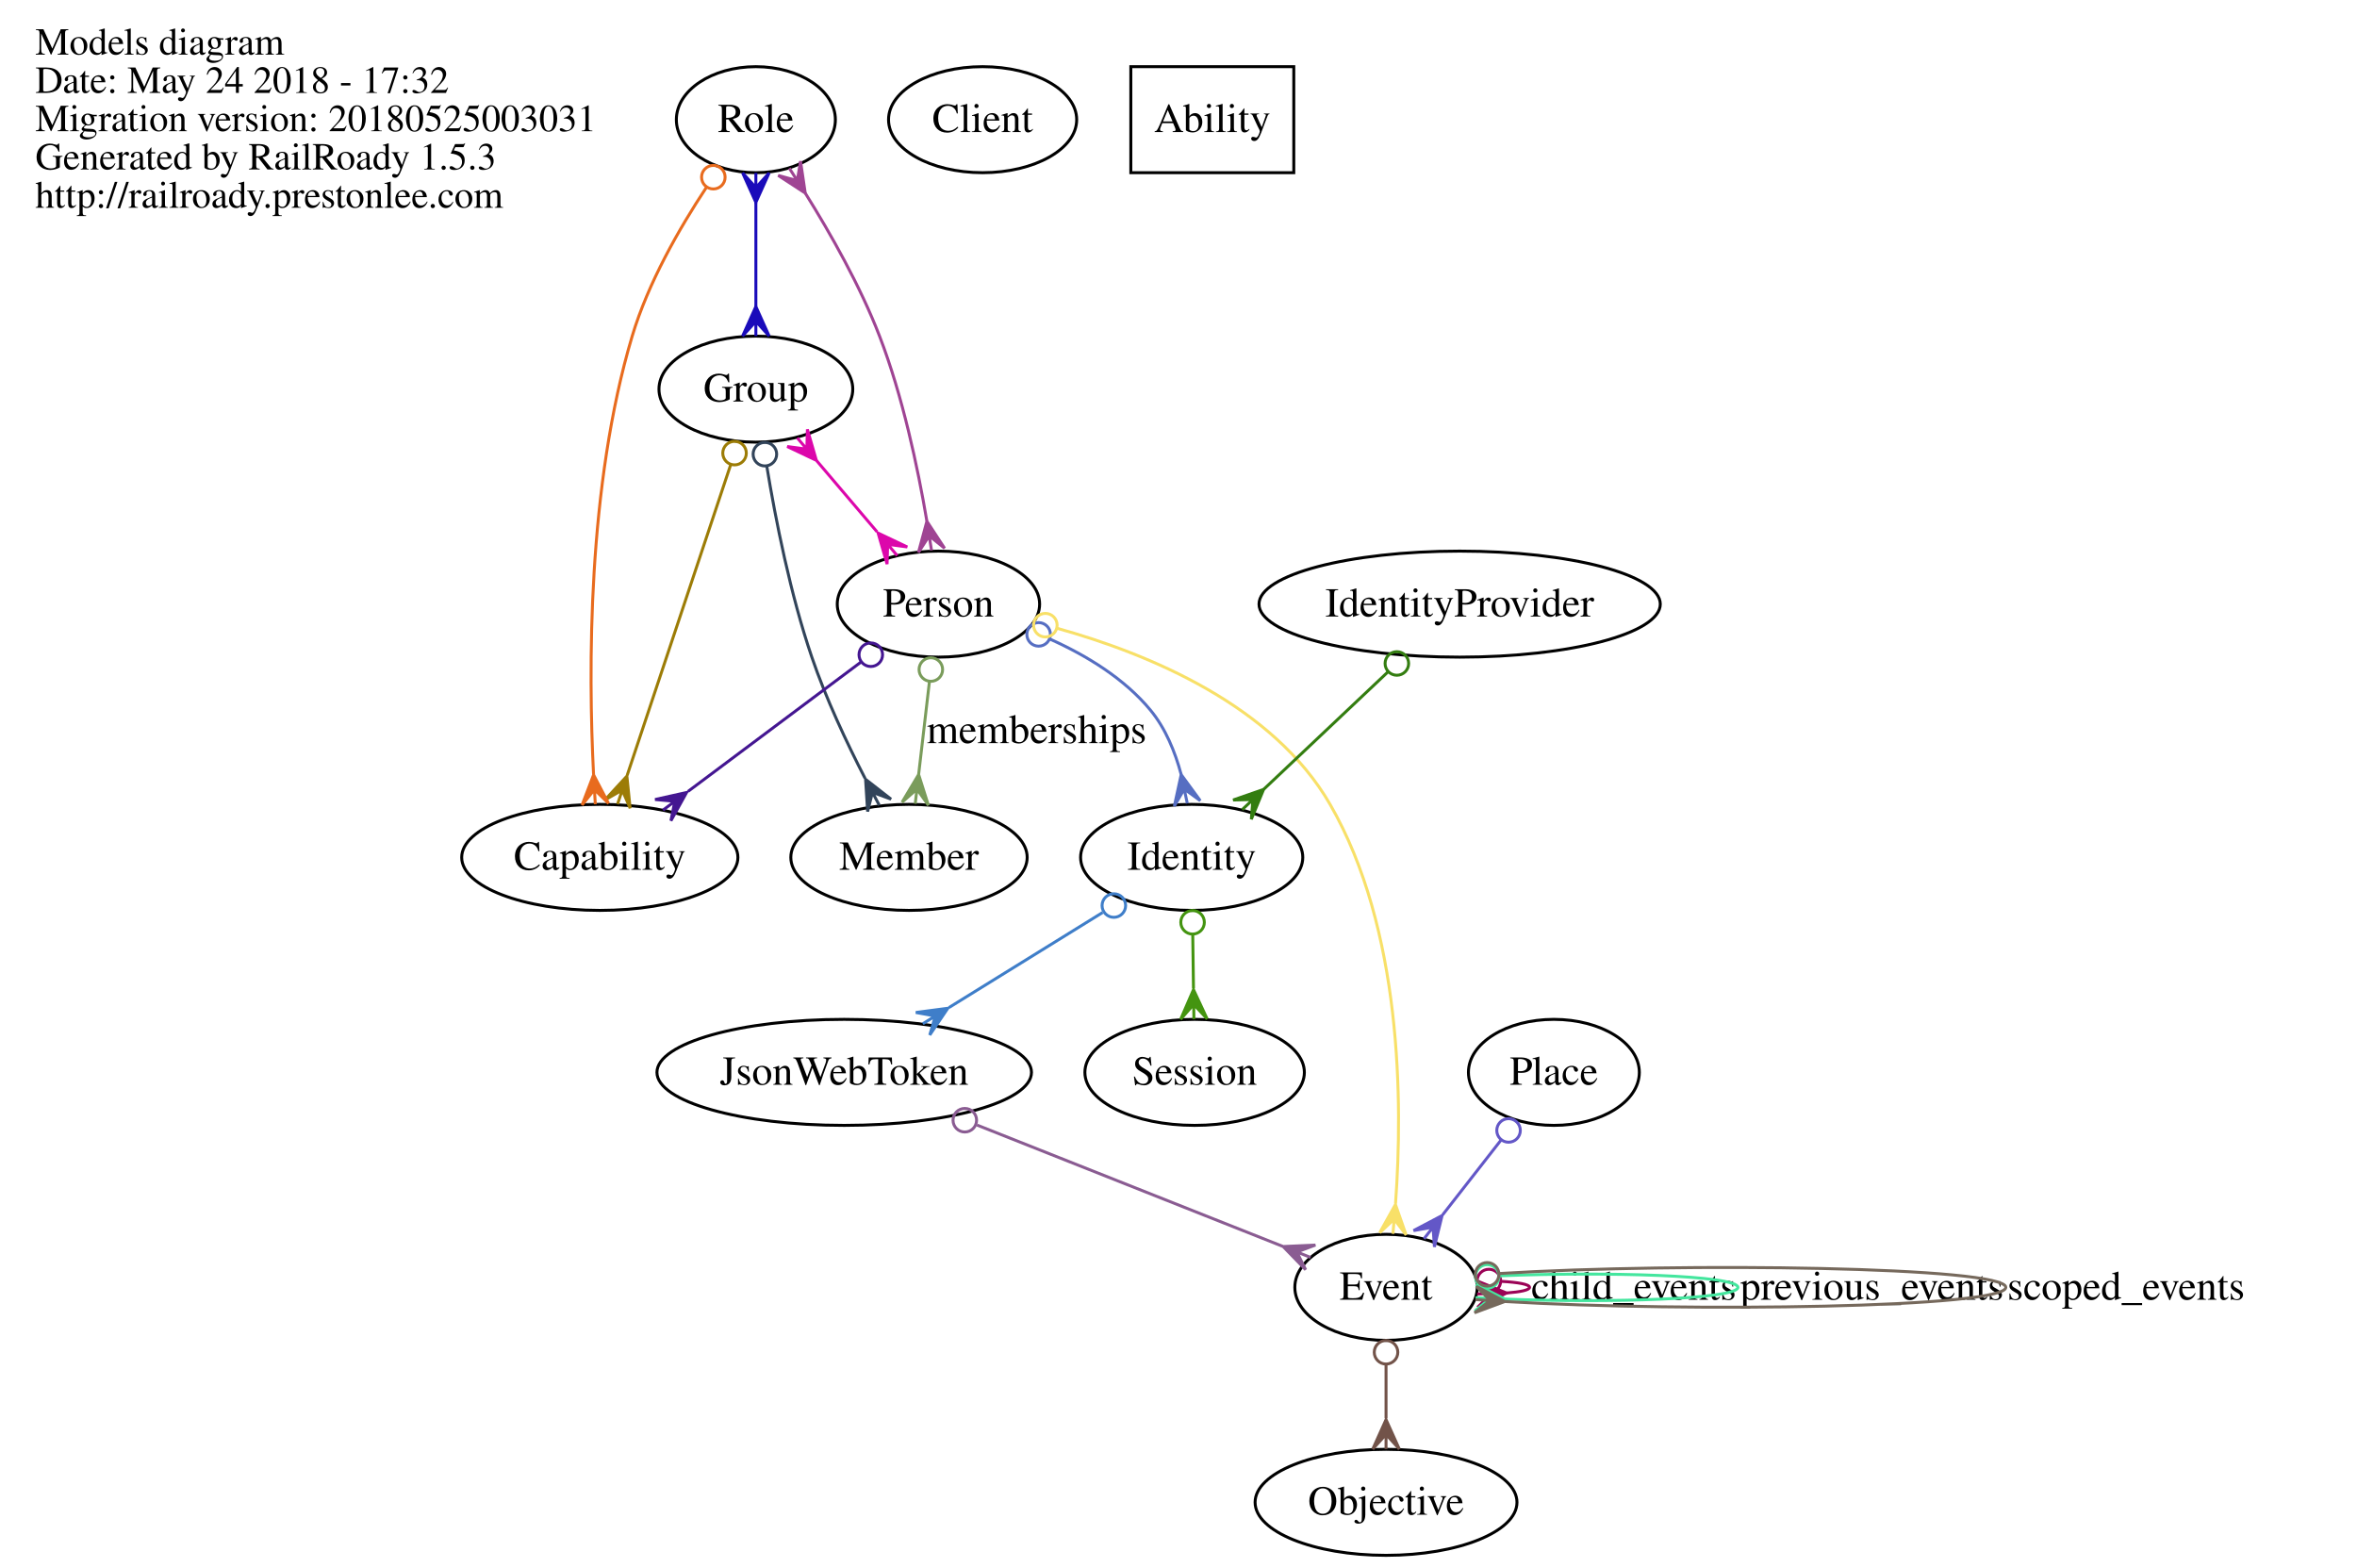
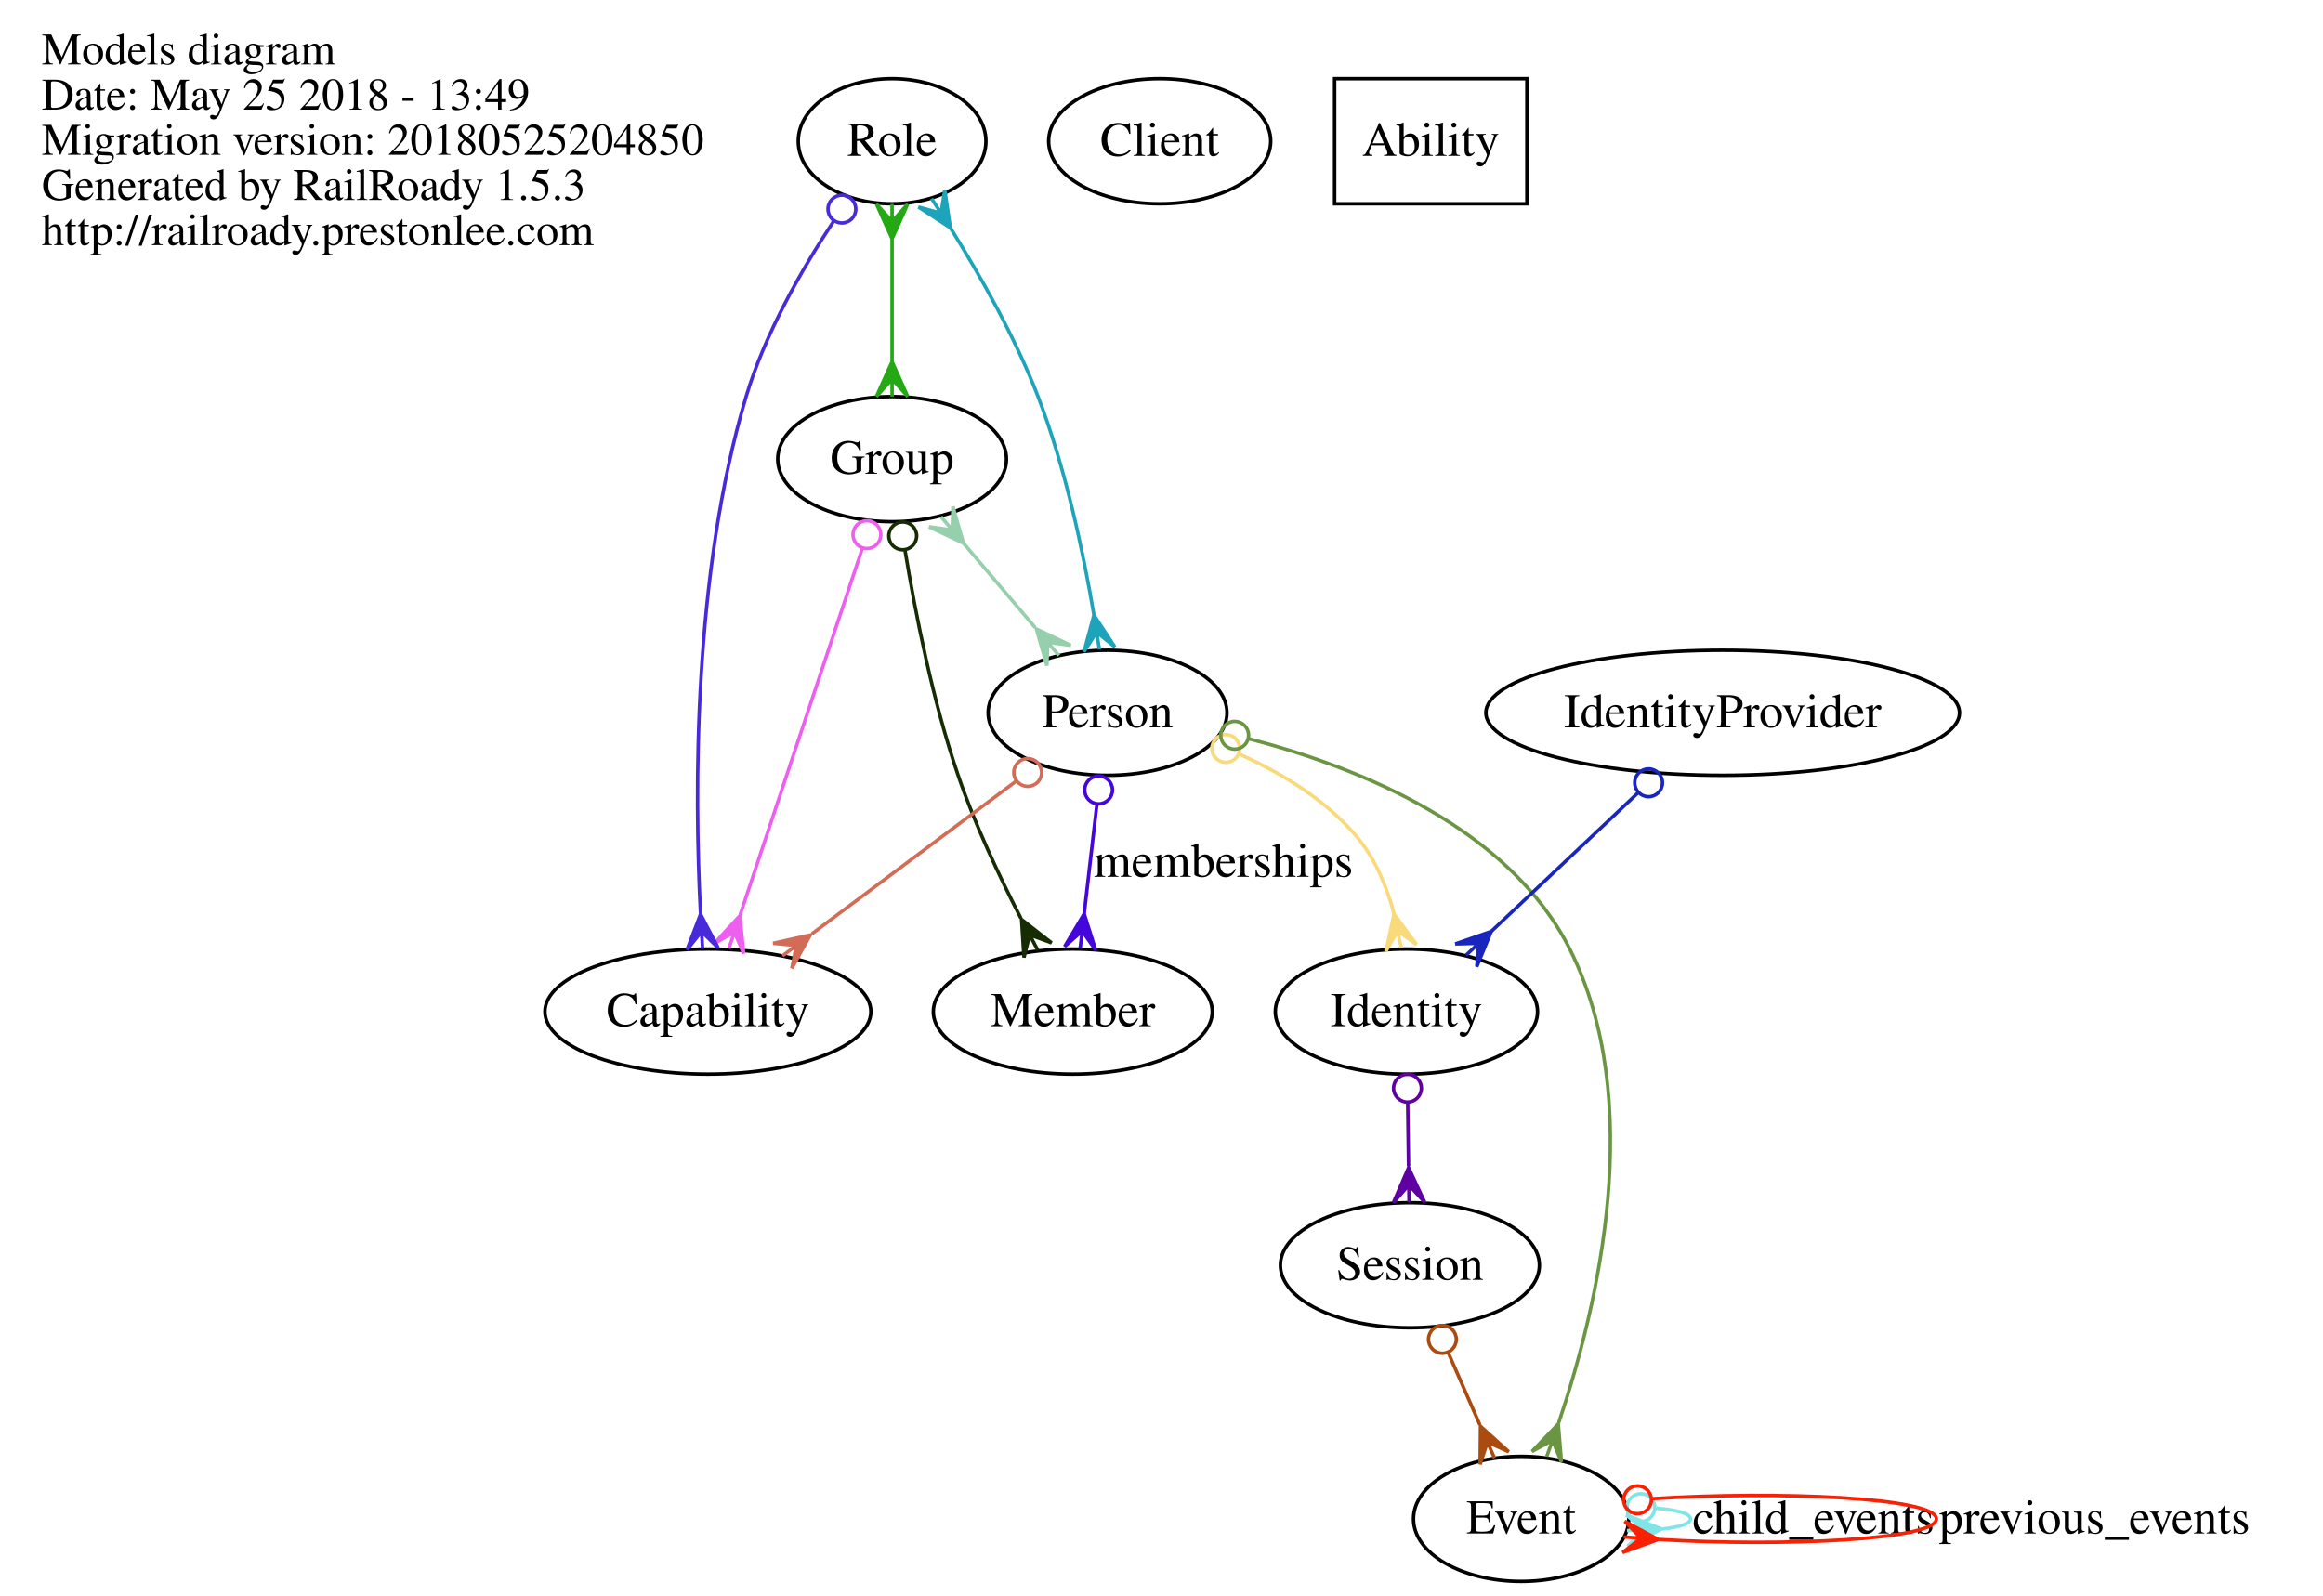
- <svg xmlns="http://www.w3.org/2000/svg" width="800pt" height="532pt" viewBox="0.00 0.00 800.42 532.00">
-   <g id="graph0" class="graph" transform="scale(1 1) rotate(0) translate(4 528)">
-     <polygon fill="transparent" stroke="transparent" points="-4,4 -4,-528 796.422,-528 796.422,4 -4,4" />
+ <svg xmlns="http://www.w3.org/2000/svg" width="668pt" height="459pt" viewBox="0.00 0.00 668.42 459.00">
+   <g id="graph0" class="graph" transform="scale(1 1) rotate(0) translate(4 455)">
+     <polygon fill="transparent" stroke="transparent" points="-4,4 -4,-455 664.422,-455 664.422,4 -4,4" />
    <g id="node1" class="node">
-       <text text-anchor="start" x="8" y="-509.6" font-family="Times,serif" font-size="13.00" fill="#000000">Models diagram</text>
-       <text text-anchor="start" x="8" y="-496.6" font-family="Times,serif" font-size="13.00" fill="#000000">Date: May 24 2018 - 17:32</text>
-       <text text-anchor="start" x="8" y="-483.6" font-family="Times,serif" font-size="13.00" fill="#000000">Migration version: 20180525003031</text>
-       <text text-anchor="start" x="8" y="-470.6" font-family="Times,serif" font-size="13.00" fill="#000000">Generated by RailRoady 1.5.3</text>
-       <text text-anchor="start" x="8" y="-457.6" font-family="Times,serif" font-size="13.00" fill="#000000">http://railroady.prestonlee.com</text>
+       <text text-anchor="start" x="8" y="-436.6" font-family="Times,serif" font-size="13.00" fill="#000000">Models diagram</text>
+       <text text-anchor="start" x="8" y="-423.6" font-family="Times,serif" font-size="13.00" fill="#000000">Date: May 25 2018 - 13:49</text>
+       <text text-anchor="start" x="8" y="-410.6" font-family="Times,serif" font-size="13.00" fill="#000000">Migration version: 20180525204850</text>
+       <text text-anchor="start" x="8" y="-397.6" font-family="Times,serif" font-size="13.00" fill="#000000">Generated by RailRoady 1.5.3</text>
+       <text text-anchor="start" x="8" y="-384.6" font-family="Times,serif" font-size="13.00" fill="#000000">http://railroady.prestonlee.com</text>
    </g>
    <g id="node2" class="node">
-       <ellipse fill="none" stroke="#000000" cx="400.688" cy="-237" rx="37.727" ry="18" />
-       <text text-anchor="middle" x="400.688" y="-232.8" font-family="Times,serif" font-size="14.00" fill="#000000">Identity</text>
+       <ellipse fill="none" stroke="#000000" cx="400.688" cy="-164" rx="37.727" ry="18" />
+       <text text-anchor="middle" x="400.688" y="-159.8" font-family="Times,serif" font-size="14.00" fill="#000000">Identity</text>
    </g>
    <g id="node6" class="node">
-       <ellipse fill="none" stroke="#000000" cx="282.688" cy="-164" rx="63.597" ry="18" />
-       <text text-anchor="middle" x="282.688" y="-159.8" font-family="Times,serif" font-size="14.00" fill="#000000">JsonWebToken</text>
+       <ellipse fill="none" stroke="#000000" cx="401.688" cy="-91" rx="37.268" ry="18" />
+       <text text-anchor="middle" x="401.688" y="-86.8" font-family="Times,serif" font-size="14.00" fill="#000000">Session</text>
+     </g>
+     <g id="edge1" class="edge">
+       <path fill="none" stroke="#5f00a3" d="M401.045,-137.908C401.127,-131.943 401.214,-125.573 401.297,-119.512" />
+       <ellipse fill="none" stroke="#5f00a3" cx="400.99" cy="-141.955" rx="4" ry="4" />
+       <polygon fill="#5f00a3" stroke="#5f00a3" points="401.303,-119.089 405.94,-109.152 401.371,-114.09 401.44,-109.09 401.44,-109.09 401.44,-109.09 401.371,-114.09 396.94,-109.029 401.303,-119.089 401.303,-119.089" />
+     </g>
+     <g id="node3" class="node">
+       <ellipse fill="none" stroke="#000000" cx="252.688" cy="-323" rx="32.908" ry="18" />
+       <text text-anchor="middle" x="252.688" y="-318.8" font-family="Times,serif" font-size="14.00" fill="#000000">Group</text>
+     </g>
+     <g id="node4" class="node">
+       <ellipse fill="none" stroke="#000000" cx="199.688" cy="-164" rx="46.898" ry="18" />
+       <text text-anchor="middle" x="199.688" y="-159.8" font-family="Times,serif" font-size="14.00" fill="#000000">Capability</text>
+     </g>
+     <g id="edge4" class="edge">
+       <path fill="none" stroke="#ed60ef" d="M244.145,-297.37C234.514,-268.478 218.908,-221.661 208.98,-191.876" />
+       <ellipse fill="none" stroke="#ed60ef" cx="245.446" cy="-301.275" rx="4" ry="4" />
+       <polygon fill="#ed60ef" stroke="#ed60ef" points="208.886,-191.595 209.993,-180.686 207.305,-186.852 205.724,-182.109 205.724,-182.109 205.724,-182.109 207.305,-186.852 201.455,-183.532 208.886,-191.595 208.886,-191.595" />
+     </g>
+     <g id="node5" class="node">
+       <ellipse fill="none" stroke="#000000" cx="304.688" cy="-164" rx="40.132" ry="18" />
+       <text text-anchor="middle" x="304.688" y="-159.8" font-family="Times,serif" font-size="14.00" fill="#000000">Member</text>
    </g>
    <g id="edge2" class="edge">
-       <path fill="none" stroke="#3f7ec9" d="M370.445,-218.29C354.529,-208.444 334.917,-196.311 318.273,-186.015" />
-       <ellipse fill="none" stroke="#3f7ec9" cx="374.254" cy="-220.647" rx="4" ry="4" />
-       <polygon fill="#3f7ec9" stroke="#3f7ec9" points="317.878,-185.77 311.741,-176.682 313.626,-183.14 309.374,-180.509 309.374,-180.509 309.374,-180.509 313.626,-183.14 307.006,-184.336 317.878,-185.77 317.878,-185.77" />
+       <path fill="none" stroke="#162c03" d="M256.386,-296.9C259.42,-278.457 264.411,-253.326 271.688,-232 276.469,-217.987 283.447,-203.116 289.755,-190.866" />
+       <ellipse fill="none" stroke="#162c03" cx="255.752" cy="-300.915" rx="4" ry="4" />
+       <polygon fill="#162c03" stroke="#162c03" points="289.943,-190.511 298.595,-183.773 292.28,-186.09 294.617,-181.67 294.617,-181.67 294.617,-181.67 292.28,-186.09 290.639,-179.567 289.943,-190.511 289.943,-190.511" />
    </g>
-     <g id="node15" class="node">
-       <ellipse fill="none" stroke="#000000" cx="401.688" cy="-164" rx="37.268" ry="18" />
-       <text text-anchor="middle" x="401.688" y="-159.8" font-family="Times,serif" font-size="14.00" fill="#000000">Session</text>
+     <g id="node10" class="node">
+       <ellipse fill="none" stroke="#000000" cx="314.688" cy="-250" rx="34.361" ry="18" />
+       <text text-anchor="middle" x="314.688" y="-245.8" font-family="Times,serif" font-size="14.00" fill="#000000">Person</text>
    </g>
-     <g id="edge1" class="edge">
-       <path fill="none" stroke="#449410" d="M401.045,-210.908C401.127,-204.943 401.214,-198.573 401.297,-192.512" />
-       <ellipse fill="none" stroke="#449410" cx="400.99" cy="-214.955" rx="4" ry="4" />
-       <polygon fill="#449410" stroke="#449410" points="401.303,-192.089 405.94,-182.152 401.371,-187.09 401.44,-182.09 401.44,-182.09 401.44,-182.09 401.371,-187.09 396.94,-182.029 401.303,-192.089 401.303,-192.089" />
+     <g id="edge3" class="edge">
+       <path fill="none" stroke="#96cfab" d="M273.313,-298.715C279.912,-290.946 287.22,-282.341 293.835,-274.553" />
+       <polygon fill="#96cfab" stroke="#96cfab" points="273.23,-298.813 263.327,-303.522 269.993,-302.624 266.757,-306.435 266.757,-306.435 266.757,-306.435 269.993,-302.624 270.186,-309.348 273.23,-298.813 273.23,-298.813" />
+       <polygon fill="#96cfab" stroke="#96cfab" points="294.201,-274.121 304.105,-269.412 297.438,-270.31 300.675,-266.499 300.675,-266.499 300.675,-266.499 297.438,-270.31 297.245,-263.586 294.201,-274.121 294.201,-274.121" />
    </g>
-     <g id="node3" class="node">
-       <ellipse fill="none" stroke="#000000" cx="252.688" cy="-396" rx="32.908" ry="18" />
-       <text text-anchor="middle" x="252.688" y="-391.8" font-family="Times,serif" font-size="14.00" fill="#000000">Group</text>
-     </g>
-     <g id="node4" class="node">
-       <ellipse fill="none" stroke="#000000" cx="199.688" cy="-237" rx="46.898" ry="18" />
-       <text text-anchor="middle" x="199.688" y="-232.8" font-family="Times,serif" font-size="14.00" fill="#000000">Capability</text>
+     <g id="node11" class="node">
+       <ellipse fill="none" stroke="#000000" cx="433.688" cy="-18" rx="30.971" ry="18" />
+       <text text-anchor="middle" x="433.688" y="-13.8" font-family="Times,serif" font-size="14.00" fill="#000000">Event</text>
    </g>
    <g id="edge5" class="edge">
-       <path fill="none" stroke="#9c7c06" d="M244.145,-370.37C234.514,-341.478 218.908,-294.661 208.98,-264.876" />
-       <ellipse fill="none" stroke="#9c7c06" cx="245.446" cy="-374.275" rx="4" ry="4" />
-       <polygon fill="#9c7c06" stroke="#9c7c06" points="208.886,-264.596 209.993,-253.686 207.305,-259.852 205.724,-255.109 205.724,-255.109 205.724,-255.109 207.305,-259.852 201.455,-256.532 208.886,-264.596 208.886,-264.596" />
+       <path fill="none" stroke="#ac4b10" d="M412.66,-65.969C415.614,-59.232 418.821,-51.914 421.821,-45.072" />
+       <ellipse fill="none" stroke="#ac4b10" cx="411.04" cy="-69.665" rx="4" ry="4" />
+       <polygon fill="#ac4b10" stroke="#ac4b10" points="421.998,-44.667 430.134,-37.315 424.005,-40.088 426.013,-35.508 426.013,-35.508 426.013,-35.508 424.005,-40.088 421.891,-33.702 421.998,-44.667 421.998,-44.667" />
    </g>
-     <g id="node5" class="node">
-       <ellipse fill="none" stroke="#000000" cx="304.688" cy="-237" rx="40.132" ry="18" />
-       <text text-anchor="middle" x="304.688" y="-232.8" font-family="Times,serif" font-size="14.00" fill="#000000">Member</text>
+     <g id="node7" class="node">
+       <ellipse fill="none" stroke="#000000" cx="252.688" cy="-414.5" rx="27" ry="18" />
+       <text text-anchor="middle" x="252.688" y="-410.3" font-family="Times,serif" font-size="14.00" fill="#000000">Role</text>
    </g>
-     <g id="edge3" class="edge">
-       <path fill="none" stroke="#32445a" d="M256.386,-369.9C259.42,-351.457 264.411,-326.326 271.688,-305 276.469,-290.987 283.447,-276.116 289.755,-263.866" />
-       <ellipse fill="none" stroke="#32445a" cx="255.752" cy="-373.915" rx="4" ry="4" />
-       <polygon fill="#32445a" stroke="#32445a" points="289.943,-263.511 298.595,-256.773 292.28,-259.09 294.617,-254.67 294.617,-254.67 294.617,-254.67 292.28,-259.09 290.639,-252.567 289.943,-263.511 289.943,-263.511" />
-     </g>
-     <g id="node10" class="node">
-       <ellipse fill="none" stroke="#000000" cx="314.688" cy="-323" rx="34.361" ry="18" />
-       <text text-anchor="middle" x="314.688" y="-318.8" font-family="Times,serif" font-size="14.00" fill="#000000">Person</text>
-     </g>
-     <g id="edge4" class="edge">
-       <path fill="none" stroke="#dc07ab" d="M273.313,-371.715C279.912,-363.946 287.22,-355.341 293.835,-347.553" />
-       <polygon fill="#dc07ab" stroke="#dc07ab" points="273.23,-371.813 263.327,-376.522 269.993,-375.624 266.757,-379.435 266.757,-379.435 266.757,-379.435 269.993,-375.624 270.186,-382.348 273.23,-371.813 273.23,-371.813" />
-       <polygon fill="#dc07ab" stroke="#dc07ab" points="294.201,-347.121 304.105,-342.412 297.438,-343.31 300.675,-339.499 300.675,-339.499 300.675,-339.499 297.438,-343.31 297.245,-336.586 294.201,-347.121 294.201,-347.121" />
-     </g>
-     <g id="node11" class="node">
-       <ellipse fill="none" stroke="#000000" cx="466.688" cy="-91" rx="30.971" ry="18" />
-       <text text-anchor="middle" x="466.688" y="-86.8" font-family="Times,serif" font-size="14.00" fill="#000000">Event</text>
+     <g id="edge8" class="edge">
+       <path fill="none" stroke="#24a914" d="M252.688,-386.3C252.688,-375.125 252.688,-362.303 252.688,-351.134" />
+       <polygon fill="#24a914" stroke="#24a914" points="252.688,-386.423 248.188,-396.423 252.688,-391.423 252.688,-396.423 252.688,-396.423 252.688,-396.423 252.688,-391.423 257.188,-396.423 252.688,-386.423 252.688,-386.423" />
+       <polygon fill="#24a914" stroke="#24a914" points="252.688,-351.04 257.188,-341.04 252.688,-346.04 252.688,-341.04 252.688,-341.04 252.688,-341.04 252.688,-346.04 248.188,-341.04 252.688,-351.04 252.688,-351.04" />
    </g>
    <g id="edge6" class="edge">
-       <path fill="none" stroke="#8a5c92" d="M327.768,-146.115C359.757,-133.424 402.081,-116.632 431.57,-104.932" />
-       <ellipse fill="none" stroke="#8a5c92" cx="323.641" cy="-147.752" rx="4" ry="4" />
-       <polygon fill="#8a5c92" stroke="#8a5c92" points="431.751,-104.861 442.705,-105.356 436.398,-103.017 441.046,-101.173 441.046,-101.173 441.046,-101.173 436.398,-103.017 439.386,-96.99 431.751,-104.861 431.751,-104.861" />
+       <path fill="none" stroke="#482adb" d="M235.856,-391.457C226.674,-377.566 216.103,-359.106 210.688,-341 195.498,-290.209 195.765,-227.668 197.568,-192.161" />
+       <ellipse fill="none" stroke="#482adb" cx="238.246" cy="-394.972" rx="4" ry="4" />
+       <polygon fill="#482adb" stroke="#482adb" points="197.576,-192.035 202.654,-182.316 197.869,-187.044 198.162,-182.052 198.162,-182.052 198.162,-182.052 197.869,-187.044 193.67,-181.789 197.576,-192.035 197.576,-192.035" />
    </g>
-     <g id="node7" class="node">
-       <ellipse fill="none" stroke="#000000" cx="252.688" cy="-487.5" rx="27" ry="18" />
-       <text text-anchor="middle" x="252.688" y="-483.3" font-family="Times,serif" font-size="14.00" fill="#000000">Role</text>
+     <g id="edge7" class="edge">
+       <path fill="none" stroke="#1ea4ba" d="M269.474,-389.547C278.099,-375.743 288.143,-357.987 294.688,-341 302.514,-320.685 307.639,-296.579 310.74,-278.283" />
+       <polygon fill="#1ea4ba" stroke="#1ea4ba" points="269.454,-389.578 260.272,-395.573 266.758,-393.789 264.062,-398 264.062,-398 264.062,-398 266.758,-393.789 267.852,-400.426 269.454,-389.578 269.454,-389.578" />
+       <polygon fill="#1ea4ba" stroke="#1ea4ba" points="310.765,-278.13 316.781,-268.962 311.551,-273.192 312.337,-268.254 312.337,-268.254 312.337,-268.254 311.551,-273.192 307.893,-267.547 310.765,-278.13 310.765,-278.13" />
+     </g>
+     <g id="node8" class="node">
+       <ellipse fill="none" stroke="#000000" cx="329.688" cy="-414.5" rx="31.948" ry="18" />
+       <text text-anchor="middle" x="329.688" y="-410.3" font-family="Times,serif" font-size="14.00" fill="#000000">Client</text>
+     </g>
+     <g id="node9" class="node">
+       <polygon fill="none" stroke="#000000" points="435.358,-432.5 380.018,-432.5 380.018,-396.5 435.358,-396.5 435.358,-432.5" />
+       <text text-anchor="middle" x="407.688" y="-410.3" font-family="Times,serif" font-size="14.00" fill="#000000">Ability</text>
+     </g>
+     <g id="edge12" class="edge">
+       <path fill="none" stroke="#f9da7b" d="M352.634,-238.09C365.02,-232.53 377.847,-224.71 386.688,-214 391.795,-207.813 395.043,-199.884 397.108,-192.173" />
+       <ellipse fill="none" stroke="#f9da7b" cx="348.711" cy="-239.726" rx="4" ry="4" />
+       <polygon fill="#f9da7b" stroke="#f9da7b" points="397.122,-192.108 403.599,-183.26 398.159,-187.217 399.197,-182.326 399.197,-182.326 399.197,-182.326 398.159,-187.217 394.795,-181.392 397.122,-192.108 397.122,-192.108" />
+     </g>
+     <g id="edge11" class="edge">
+       <path fill="none" stroke="#d26c56" d="M288.324,-230.285C270.831,-217.203 247.832,-200.004 229.646,-186.403" />
+       <ellipse fill="none" stroke="#d26c56" cx="291.715" cy="-232.821" rx="4" ry="4" />
+       <polygon fill="#d26c56" stroke="#d26c56" points="229.158,-186.039 223.845,-176.446 225.154,-183.044 221.15,-180.05 221.15,-180.05 221.15,-180.05 225.154,-183.044 218.455,-183.654 229.158,-186.039 229.158,-186.039" />
+     </g>
+     <g id="edge10" class="edge">
+       <path fill="none" stroke="#4406db" d="M311.639,-223.783C310.479,-213.803 309.152,-202.393 307.971,-192.233" />
+       <ellipse fill="none" stroke="#4406db" cx="312.105" cy="-227.788" rx="4" ry="4" />
+       <polygon fill="#4406db" stroke="#4406db" points="307.961,-192.145 311.275,-181.692 307.383,-187.179 306.805,-182.212 306.805,-182.212 306.805,-182.212 307.383,-187.179 302.336,-182.732 307.961,-192.145 307.961,-192.145" />
+       <text text-anchor="middle" x="348.015" y="-202.8" font-family="Times,serif" font-size="14.00" fill="#000000">memberships</text>
    </g>
    <g id="edge9" class="edge">
-       <path fill="none" stroke="#1a0bba" d="M252.688,-459.3C252.688,-448.125 252.688,-435.303 252.688,-424.134" />
-       <polygon fill="#1a0bba" stroke="#1a0bba" points="252.688,-459.423 248.188,-469.423 252.688,-464.423 252.688,-469.423 252.688,-469.423 252.688,-469.423 252.688,-464.423 257.188,-469.423 252.688,-459.423 252.688,-459.423" />
-       <polygon fill="#1a0bba" stroke="#1a0bba" points="252.688,-424.04 257.188,-414.04 252.688,-419.04 252.688,-414.04 252.688,-414.04 252.688,-414.04 252.688,-419.04 248.188,-414.04 252.688,-424.04 252.688,-424.04" />
-     </g>
-     <g id="edge7" class="edge">
-       <path fill="none" stroke="#e86b1e" d="M235.856,-464.457C226.674,-450.566 216.103,-432.106 210.688,-414 195.498,-363.209 195.765,-300.668 197.568,-265.161" />
-       <ellipse fill="none" stroke="#e86b1e" cx="238.246" cy="-467.972" rx="4" ry="4" />
-       <polygon fill="#e86b1e" stroke="#e86b1e" points="197.576,-265.035 202.654,-255.316 197.869,-260.044 198.162,-255.052 198.162,-255.052 198.162,-255.052 197.869,-260.044 193.67,-254.789 197.576,-265.035 197.576,-265.035" />
-     </g>
-     <g id="edge8" class="edge">
-       <path fill="none" stroke="#9f4493" d="M269.474,-462.547C278.099,-448.743 288.143,-430.987 294.688,-414 302.514,-393.685 307.639,-369.579 310.74,-351.283" />
-       <polygon fill="#9f4493" stroke="#9f4493" points="269.454,-462.578 260.272,-468.573 266.758,-466.789 264.062,-471 264.062,-471 264.062,-471 266.758,-466.789 267.852,-473.426 269.454,-462.578 269.454,-462.578" />
-       <polygon fill="#9f4493" stroke="#9f4493" points="310.765,-351.13 316.781,-341.962 311.551,-346.192 312.337,-341.254 312.337,-341.254 312.337,-341.254 311.551,-346.192 307.893,-340.547 310.765,-351.13 310.765,-351.13" />
-     </g>
-     <g id="node8" class="node">
-       <ellipse fill="none" stroke="#000000" cx="329.688" cy="-487.5" rx="31.948" ry="18" />
-       <text text-anchor="middle" x="329.688" y="-483.3" font-family="Times,serif" font-size="14.00" fill="#000000">Client</text>
-     </g>
-     <g id="node9" class="node">
-       <polygon fill="none" stroke="#000000" points="435.358,-505.5 380.018,-505.5 380.018,-469.5 435.358,-469.5 435.358,-505.5" />
-       <text text-anchor="middle" x="407.688" y="-483.3" font-family="Times,serif" font-size="14.00" fill="#000000">Ability</text>
+       <path fill="none" stroke="#6a9643" d="M355.357,-242.525C387.677,-234.087 430.249,-216.715 447.688,-182 469.658,-138.263 455.962,-79.637 444.491,-45.625" />
+       <ellipse fill="none" stroke="#6a9643" cx="351.267" cy="-243.529" rx="4" ry="4" />
+       <polygon fill="#6a9643" stroke="#6a9643" points="444.386,-45.328 445.286,-34.399 442.715,-40.616 441.044,-35.903 441.044,-35.903 441.044,-35.903 442.715,-40.616 436.803,-37.407 444.386,-45.328 444.386,-45.328" />
    </g>
    <g id="edge13" class="edge">
-       <path fill="none" stroke="#566ec2" d="M352.634,-311.09C365.02,-305.53 377.847,-297.71 386.688,-287 391.795,-280.813 395.043,-272.884 397.108,-265.173" />
-       <ellipse fill="none" stroke="#566ec2" cx="348.711" cy="-312.726" rx="4" ry="4" />
-       <polygon fill="#566ec2" stroke="#566ec2" points="397.122,-265.108 403.599,-256.26 398.159,-260.217 399.197,-255.326 399.197,-255.326 399.197,-255.326 398.159,-260.217 394.795,-254.392 397.122,-265.108 397.122,-265.108" />
+       <path fill="none" stroke="#7fe5e8" d="M472.493,-21.078C478.406,-20.608 482.422,-19.582 482.422,-18 482.422,-16.594 479.249,-15.627 474.391,-15.1" />
+       <ellipse fill="none" stroke="#7fe5e8" cx="468.144" cy="-21.233" rx="4" ry="4" />
+       <polygon fill="#7fe5e8" stroke="#7fe5e8" points="474.136,-15.088 464.355,-10.13 469.141,-14.856 464.147,-14.625 464.147,-14.625 464.147,-14.625 469.141,-14.856 463.938,-19.12 474.136,-15.088 474.136,-15.088" />
+       <text text-anchor="middle" x="517.802" y="-13.8" font-family="Times,serif" font-size="14.00" fill="#000000">child_events</text>
    </g>
-     <g id="edge12" class="edge">
-       <path fill="none" stroke="#441691" d="M288.324,-303.285C270.831,-290.203 247.832,-273.003 229.646,-259.403" />
-       <ellipse fill="none" stroke="#441691" cx="291.715" cy="-305.82" rx="4" ry="4" />
-       <polygon fill="#441691" stroke="#441691" points="229.158,-259.039 223.845,-249.446 225.154,-256.044 221.15,-253.05 221.15,-253.05 221.15,-253.05 225.154,-256.044 218.455,-256.654 229.158,-259.039 229.158,-259.039" />
+     <g id="edge14" class="edge">
+       <path fill="none" stroke="#fa2003" d="M471.606,-23.823C507.51,-26.109 553.181,-24.168 553.181,-18 553.181,-11.936 509.039,-9.958 473.432,-12.065" />
+       <ellipse fill="none" stroke="#fa2003" cx="467.176" cy="-23.491" rx="4" ry="4" />
+       <polygon fill="#fa2003" stroke="#fa2003" points="473.161,-12.085 462.861,-8.32 468.174,-12.446 463.187,-12.808 463.187,-12.808 463.187,-12.808 468.174,-12.446 463.513,-17.296 473.161,-12.085 473.161,-12.085" />
+       <text text-anchor="middle" x="598.671" y="-13.8" font-family="Times,serif" font-size="14.00" fill="#000000">previous_events</text>
    </g>
-     <g id="edge11" class="edge">
-       <path fill="none" stroke="#7a9c5b" d="M311.639,-296.783C310.479,-286.803 309.152,-275.392 307.971,-265.233" />
-       <ellipse fill="none" stroke="#7a9c5b" cx="312.105" cy="-300.788" rx="4" ry="4" />
-       <polygon fill="#7a9c5b" stroke="#7a9c5b" points="307.961,-265.145 311.275,-254.692 307.383,-260.179 306.805,-255.212 306.805,-255.212 306.805,-255.212 307.383,-260.179 302.336,-255.732 307.961,-265.145 307.961,-265.145" />
-       <text text-anchor="middle" x="348.015" y="-275.8" font-family="Times,serif" font-size="14.00" fill="#000000">memberships</text>
-     </g>
-     <g id="edge10" class="edge">
-       <path fill="none" stroke="#f8e068" d="M354.926,-314.814C386.56,-305.988 428.397,-288.445 447.688,-255 472.111,-212.657 472.426,-153.947 469.914,-119.469" />
-       <ellipse fill="none" stroke="#f8e068" cx="350.99" cy="-315.853" rx="4" ry="4" />
-       <polygon fill="#f8e068" stroke="#f8e068" points="469.886,-119.141 473.51,-108.791 469.456,-114.159 469.027,-109.177 469.027,-109.177 469.027,-109.177 469.456,-114.159 464.543,-109.564 469.886,-119.141 469.886,-119.141" />
+     <g id="node12" class="node">
+       <ellipse fill="none" stroke="#000000" cx="491.688" cy="-250" rx="68.137" ry="18" />
+       <text text-anchor="middle" x="491.688" y="-245.8" font-family="Times,serif" font-size="14.00" fill="#000000">IdentityProvider</text>
    </g>
    <g id="edge15" class="edge">
-       <path fill="none" stroke="#9b0356" d="M505.769,-93.037C511.531,-92.717 515.422,-92.038 515.422,-91 515.422,-90.077 512.348,-89.438 507.617,-89.083" />
-       <ellipse fill="none" stroke="#9b0356" cx="501.62" cy="-93.145" rx="4" ry="4" />
-       <polygon fill="#9b0356" stroke="#9b0356" points="507.616,-89.083 497.771,-84.253 502.618,-88.917 497.621,-88.751 497.621,-88.751 497.621,-88.751 502.618,-88.917 497.471,-93.248 507.616,-89.083 507.616,-89.083" />
-       <text text-anchor="middle" x="550.802" y="-86.8" font-family="Times,serif" font-size="14.00" fill="#000000">child_events</text>
-     </g>
-     <g id="edge16" class="edge">
-       <path fill="none" stroke="#44e69e" d="M505.46,-94.918C541.23,-96.385 586.181,-95.079 586.181,-91 586.181,-86.99 542.735,-85.66 507.279,-87.01" />
-       <ellipse fill="none" stroke="#44e69e" cx="501.057" cy="-94.705" rx="4" ry="4" />
-       <polygon fill="#44e69e" stroke="#44e69e" points="507.051,-87.021 496.851,-82.994 502.056,-87.255 497.062,-87.489 497.062,-87.489 497.062,-87.489 502.056,-87.255 497.272,-91.984 507.051,-87.021 507.051,-87.021" />
-       <text text-anchor="middle" x="631.671" y="-86.8" font-family="Times,serif" font-size="14.00" fill="#000000">previous_events</text>
-     </g>
-     <g id="edge17" class="edge">
-       <path fill="none" stroke="#76695c" d="M505.136,-95.697C567.507,-99.547 677.16,-97.981 677.16,-91 677.16,-84.09 569.733,-82.485 507.06,-86.186" />
-       <ellipse fill="none" stroke="#76695c" cx="501.026" cy="-95.418" rx="4" ry="4" />
-       <polygon fill="#76695c" stroke="#76695c" points="507.013,-86.189 496.736,-82.364 502.024,-86.522 497.035,-86.854 497.035,-86.854 497.035,-86.854 502.024,-86.522 497.334,-91.344 507.013,-86.189 507.013,-86.189" />
-       <text text-anchor="middle" x="717.981" y="-86.8" font-family="Times,serif" font-size="14.00" fill="#000000">scoped_events</text>
-     </g>
-     <g id="node14" class="node">
-       <ellipse fill="none" stroke="#000000" cx="466.688" cy="-18" rx="44.466" ry="18" />
-       <text text-anchor="middle" x="466.688" y="-13.8" font-family="Times,serif" font-size="14.00" fill="#000000">Objective</text>
-     </g>
-     <g id="edge14" class="edge">
-       <path fill="none" stroke="#725349" d="M466.688,-64.908C466.688,-58.943 466.688,-52.573 466.688,-46.512" />
-       <ellipse fill="none" stroke="#725349" cx="466.688" cy="-68.955" rx="4" ry="4" />
-       <polygon fill="#725349" stroke="#725349" points="466.688,-46.09 471.188,-36.09 466.688,-41.09 466.688,-36.09 466.688,-36.09 466.688,-36.09 466.688,-41.09 462.188,-36.09 466.688,-46.09 466.688,-46.09" />
-     </g>
-     <g id="node12" class="node">
-       <ellipse fill="none" stroke="#000000" cx="491.688" cy="-323" rx="68.137" ry="18" />
-       <text text-anchor="middle" x="491.688" y="-318.8" font-family="Times,serif" font-size="14.00" fill="#000000">IdentityProvider</text>
-     </g>
-     <g id="edge18" class="edge">
-       <path fill="none" stroke="#337d10" d="M467.303,-299.955C454.249,-287.618 438.215,-272.465 425.149,-260.118" />
-       <ellipse fill="none" stroke="#337d10" cx="470.365" cy="-302.849" rx="4" ry="4" />
-       <polygon fill="#337d10" stroke="#337d10" points="425.112,-260.082 420.935,-249.943 421.478,-256.648 417.844,-253.214 417.844,-253.214 417.844,-253.214 421.478,-256.648 414.753,-256.484 425.112,-260.082 425.112,-260.082" />
-     </g>
-     <g id="node13" class="node">
-       <ellipse fill="none" stroke="#000000" cx="523.688" cy="-164" rx="29.017" ry="18" />
-       <text text-anchor="middle" x="523.688" y="-159.8" font-family="Times,serif" font-size="14.00" fill="#000000">Place</text>
-     </g>
-     <g id="edge19" class="edge">
-       <path fill="none" stroke="#6357c7" d="M505.692,-140.953C499.397,-132.891 492.307,-123.811 485.916,-115.626" />
-       <ellipse fill="none" stroke="#6357c7" cx="508.292" cy="-144.282" rx="4" ry="4" />
-       <polygon fill="#6357c7" stroke="#6357c7" points="485.725,-115.381 483.118,-104.73 482.648,-111.44 479.571,-107.499 479.571,-107.499 479.571,-107.499 482.648,-111.44 476.024,-110.269 485.725,-115.381 485.725,-115.381" />
+       <path fill="none" stroke="#1826bd" d="M467.303,-226.955C454.249,-214.618 438.215,-199.465 425.149,-187.118" />
+       <ellipse fill="none" stroke="#1826bd" cx="470.365" cy="-229.849" rx="4" ry="4" />
+       <polygon fill="#1826bd" stroke="#1826bd" points="425.112,-187.082 420.935,-176.943 421.478,-183.648 417.844,-180.214 417.844,-180.214 417.844,-180.214 421.478,-183.648 414.753,-183.484 425.112,-187.082 425.112,-187.082" />
    </g>
  </g>
</svg>
